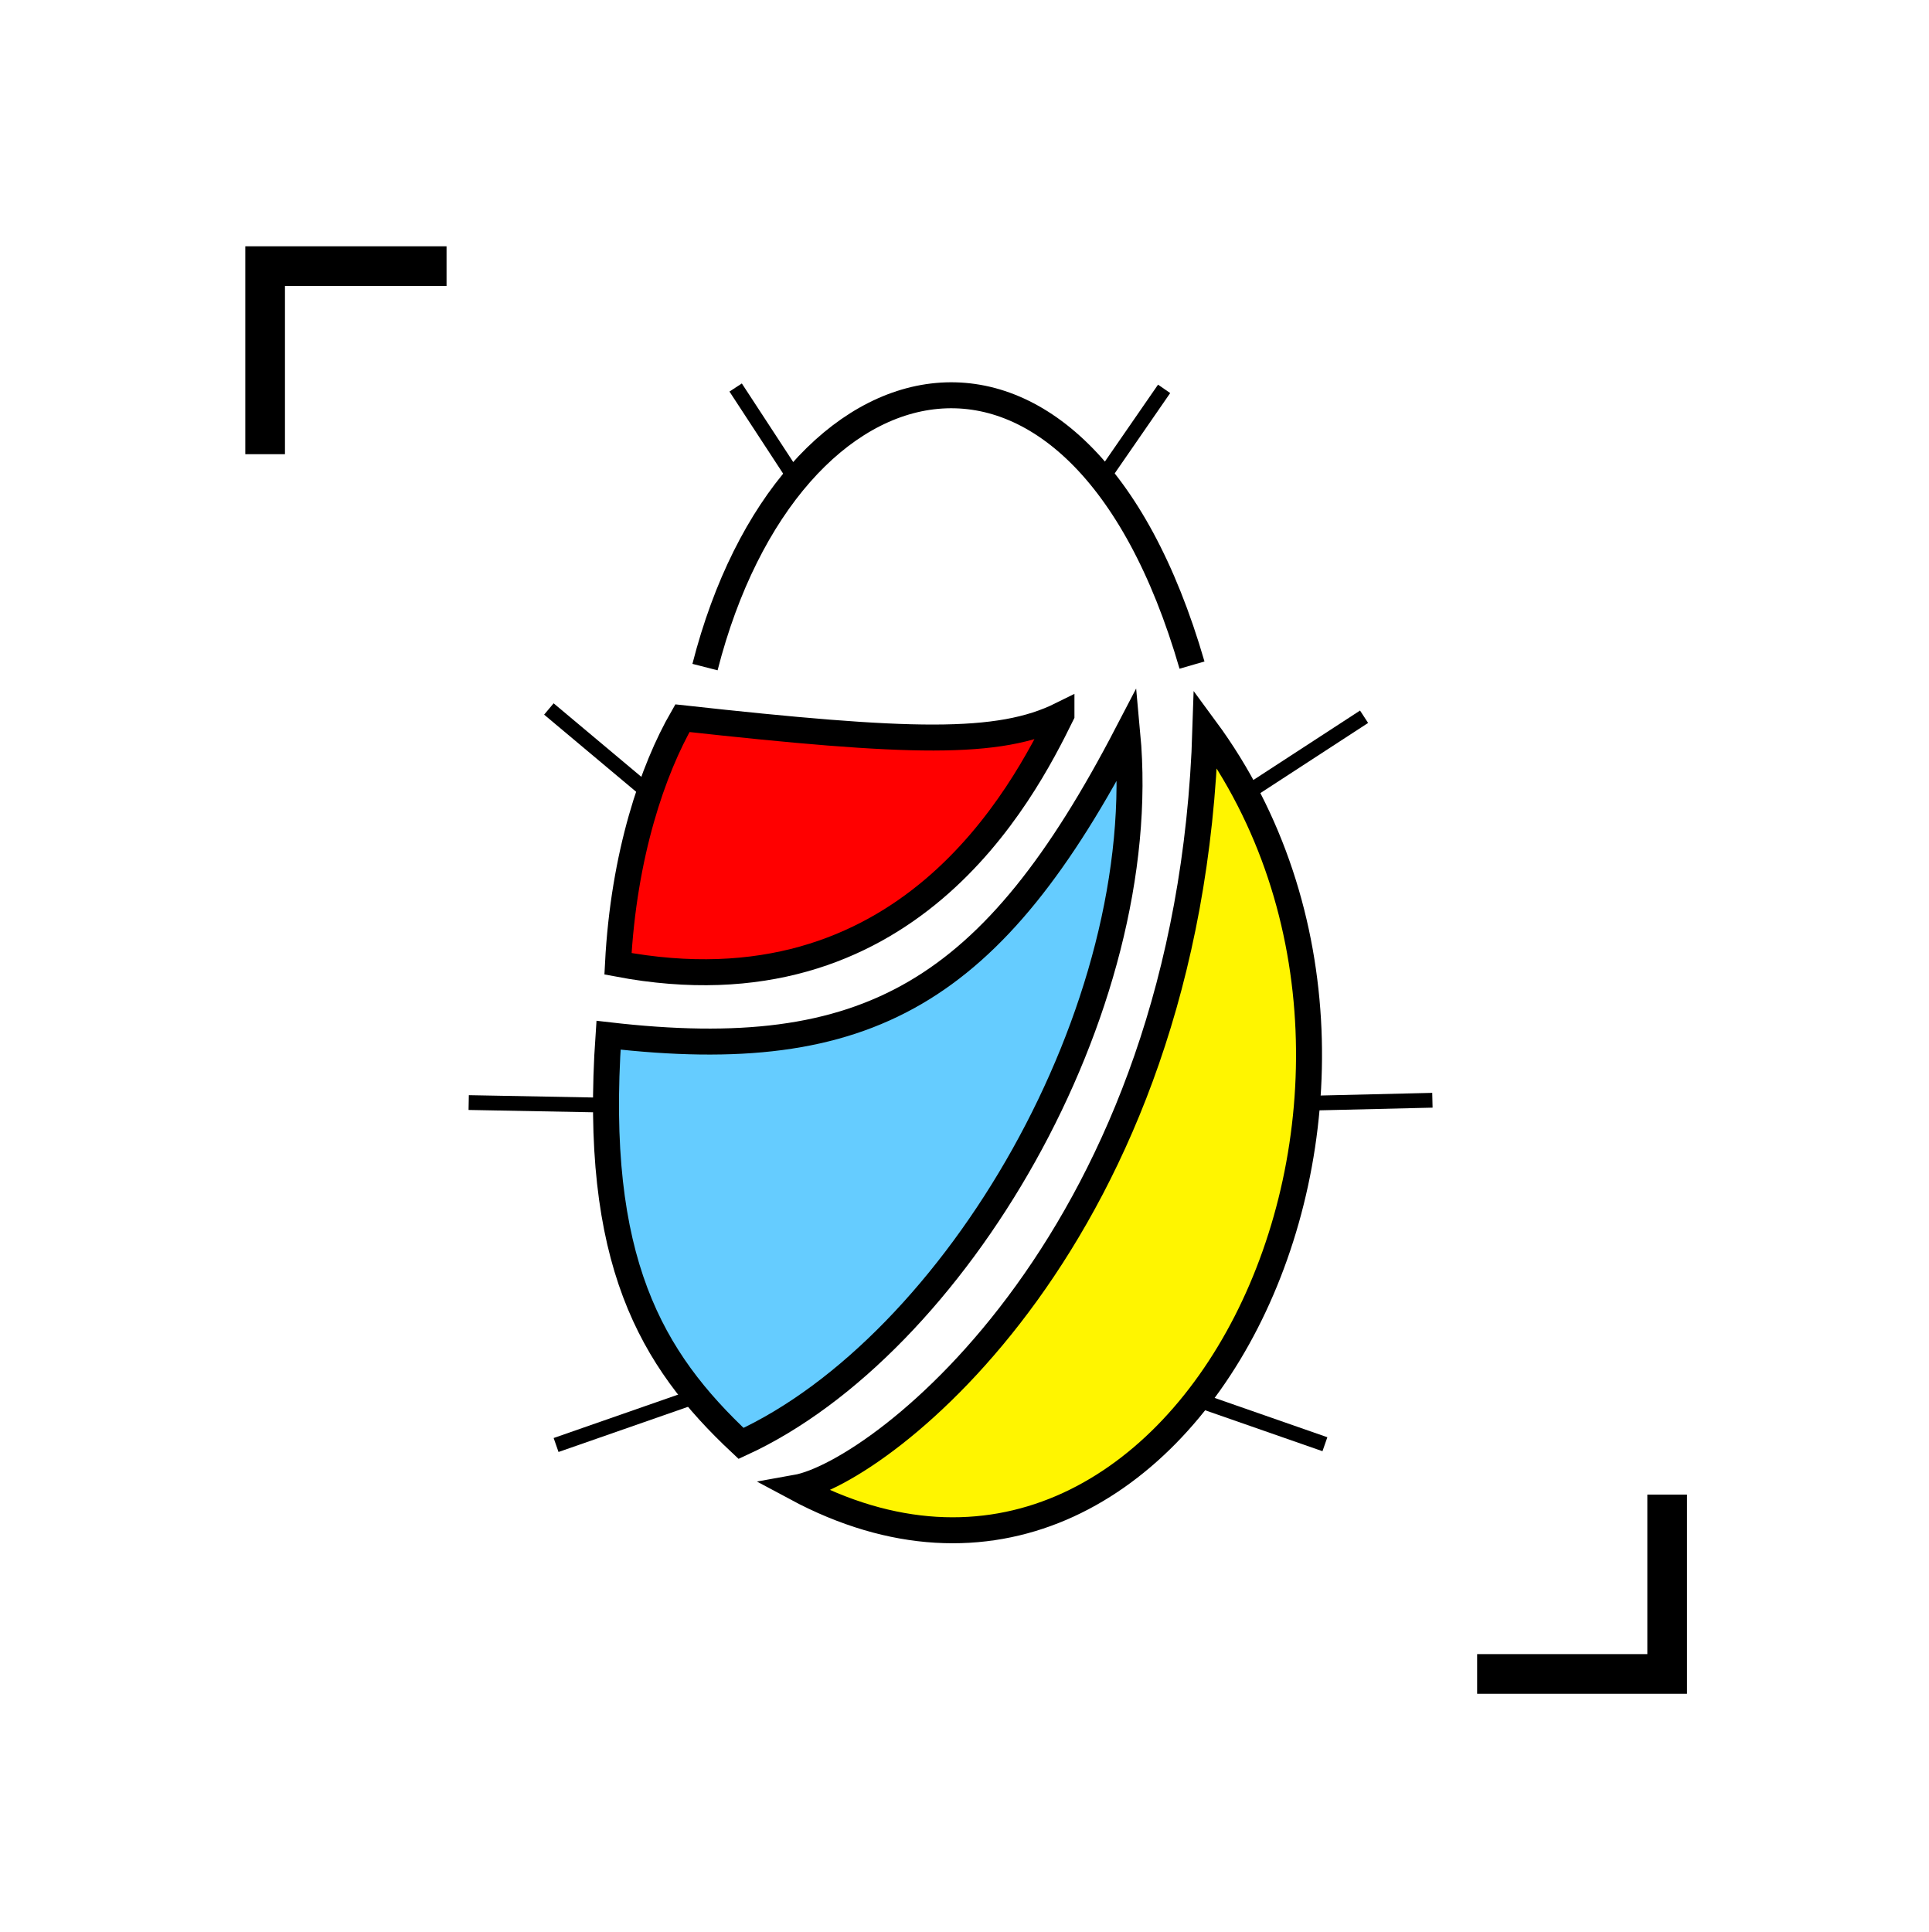
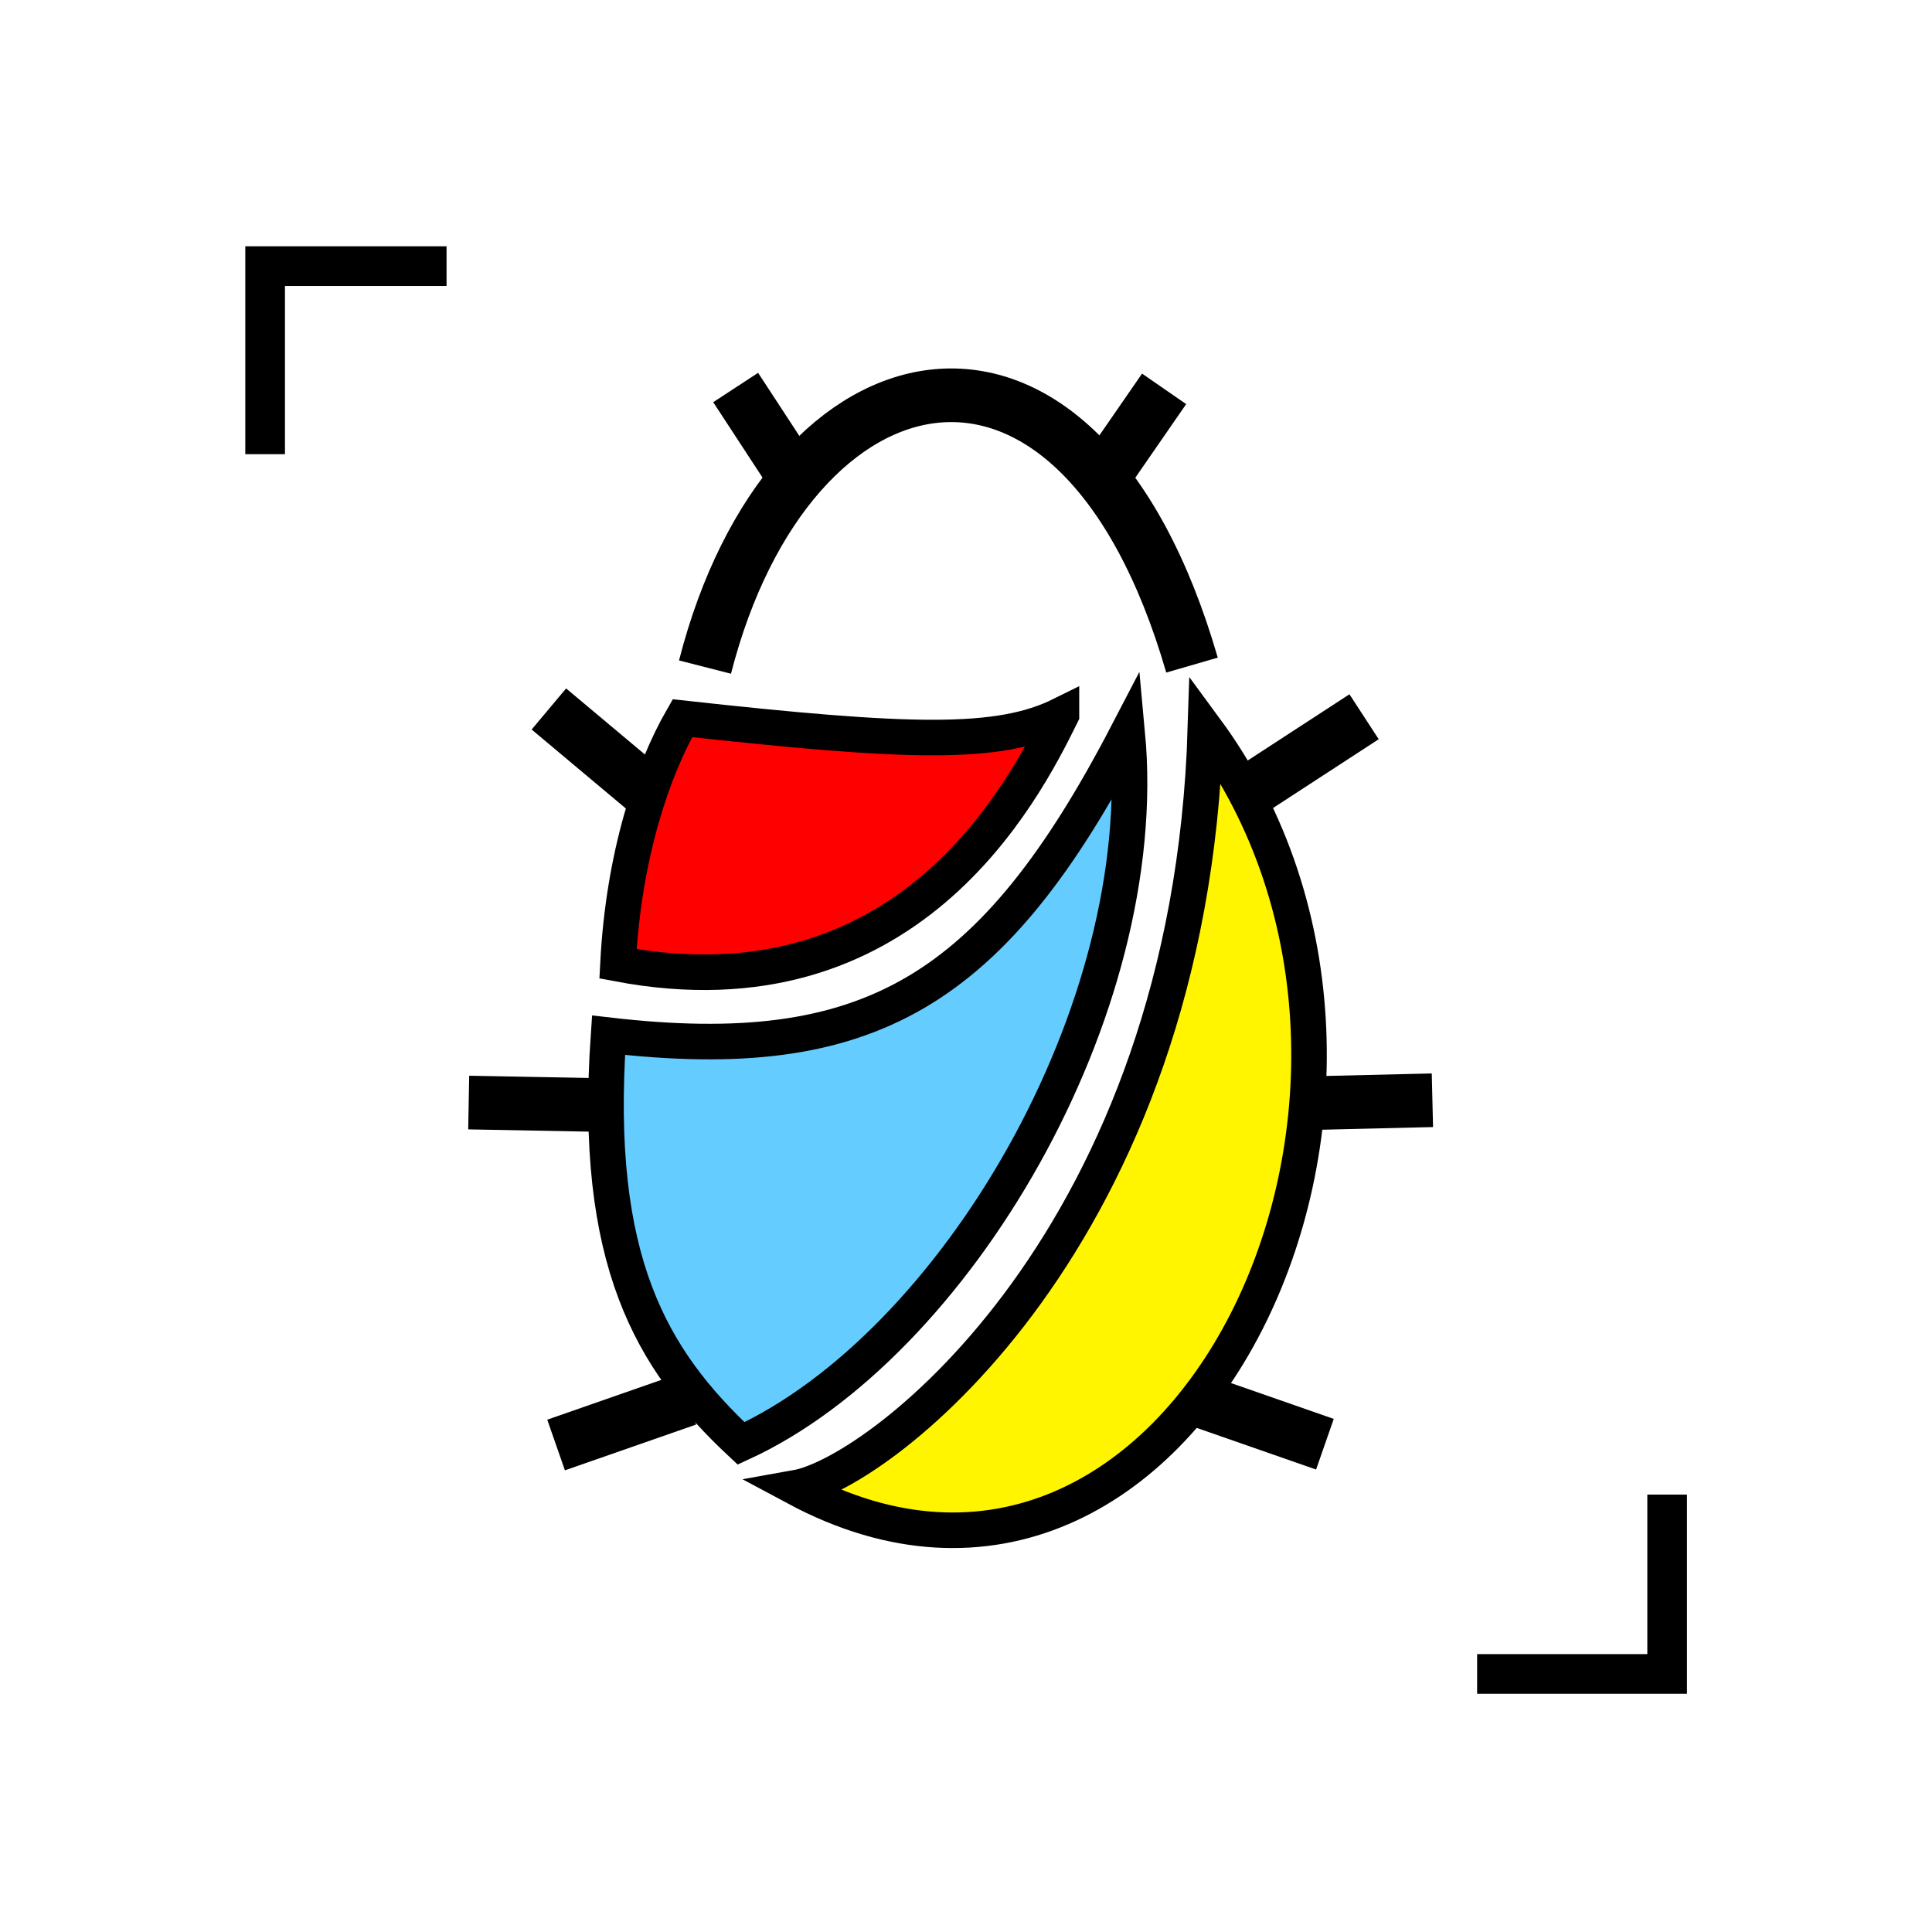
<svg xmlns="http://www.w3.org/2000/svg" id="svg2" height="128.25" width="128.01" version="1.1">
+   <defs id="defs21" />
  <g id="layer1" stroke-linejoin="miter" transform="matrix(0.740318,0,0,0.740318,-59.77143,-386.8343)" stroke="#000" stroke-linecap="butt" stroke-dasharray="none" stroke-miterlimit="4">
-     <path id="path2999" stroke-width="2.329" fill="none" d="m143.95,582.34c7.503-29.321,33.436-35.46,43.666-0.178" />
-     <path id="path3003" d="m175.91,586.62c-5.611,2.785-13.614,2.547-33.986,0.303-2.633,4.573-5.268,12.192-5.777,22.022,25.899,4.897,36.303-15.287,39.763-22.324z" stroke="#000" stroke-width="2.329" fill="#F00" />
-     <path id="path3005" stroke-width="2.329" fill="#65ccff" d="m135.3,615.35c23.338,2.694,34.422-3.816,46.514-27.043,2.299,24.733-15.479,54.858-34.63,63.643-8.055-7.536-13.289-16.359-11.884-36.6z" />
-     <path id="path3007" stroke-width="2.329" fill="#fff500" d="m188.82,587.89c-1.417,45.511-29.103,66.685-36.71,68.039,34.791,18.661,60.613-35.581,36.71-68.039z" />
-     <path id="path3783" stroke-width="1.326" fill="none" d="m151.83,565.12-5.132-7.849z" />
-     <path id="path3787" stroke-width="1.326" fill="none" d="m138.52,593.28-8.569-7.184" />
-     <path id="path3789" stroke-width="1.326" fill="none" d="m135.19,621.62-12.428-0.232" />
-     <path id="path3791" stroke-width="1.326" fill="none" d="m142.36,647.99-11.763,4.103" />
-     <path id="path3793" stroke-width="1.326" fill="none" d="m192.48,593.67,10.564-6.877" />
-     <path id="path3795" stroke-width="1.326" fill="none" d="m198.27,621.44,10.901-0.259" />
+     <path id="path2999" stroke-width="2.329" fill="none" d="m143.95,582.34c7.503-29.321,33.436-35.46,43.666-0.178" style="stroke-width:4.809;stroke-miterlimit:4;stroke-dasharray:none" />
+     <path id="path3003" d="m175.91,586.62c-5.611,2.785-13.614,2.547-33.986,0.303-2.633,4.573-5.268,12.192-5.777,22.022,25.899,4.897,36.303-15.287,39.763-22.324z" stroke="#000" stroke-width="2.329" fill="#F00" style="stroke-width:3.188;stroke-miterlimit:4;stroke-dasharray:none" />
+     <path id="path3005" stroke-width="2.329" fill="#65ccff" d="m135.3,615.35c23.338,2.694,34.422-3.816,46.514-27.043,2.299,24.733-15.479,54.858-34.63,63.643-8.055-7.536-13.289-16.359-11.884-36.6z" style="stroke-width:3.188;stroke-miterlimit:4;stroke-dasharray:none" />
+     <path id="path3007" stroke-width="2.329" fill="#fff500" d="m188.82,587.89c-1.417,45.511-29.103,66.685-36.71,68.039,34.791,18.661,60.613-35.581,36.71-68.039z" style="stroke-width:3.188;stroke-miterlimit:4;stroke-dasharray:none" />
+     <path id="path3783" stroke-width="1.326" fill="none" d="m151.83,565.12-5.132-7.849z" style="stroke-width:4.809;stroke-miterlimit:4;stroke-dasharray:none" />
+     <path id="path3787" stroke-width="1.326" fill="none" d="m138.52,593.28-8.569-7.184" style="stroke-width:4.809;stroke-miterlimit:4;stroke-dasharray:none" />
+     <path id="path3789" stroke-width="1.326" fill="none" d="m135.19,621.62-12.428-0.232" style="stroke-width:4.809;stroke-miterlimit:4;stroke-dasharray:none" />
+     <path id="path3791" stroke-width="1.326" fill="none" d="m142.36,647.99-11.763,4.103" style="stroke-width:4.809;stroke-miterlimit:4;stroke-dasharray:none" />
+     <path id="path3793" stroke-width="1.326" fill="none" d="m192.48,593.67,10.564-6.877" style="stroke-width:4.809;stroke-miterlimit:4;stroke-dasharray:none" />
+     <path id="path3795" stroke-width="1.326" fill="none" d="m198.27,621.44,10.901-0.259" style="stroke-width:4.809;stroke-miterlimit:4;stroke-dasharray:none" />
    <path id="path3801" d="m104.51,563.25,0-16.863,16.266,0" stroke-miterlimit="4" stroke-dasharray="none" stroke-width="3.556" fill="none" />
    <path id="path3803" d="m230.22,656.54,0,16.082-17.039,0" stroke-miterlimit="4" stroke-dasharray="none" stroke-width="3.556" fill="none" />
-     <path id="path3783-3" stroke-width="1.326" fill="none" d="m179.61,565.36,5.505-7.968z" />
-     <path id="path3791-3" stroke-width="1.326" fill="none" d="m187.77,647.92,11.763,4.103" />
+     <path id="path3783-3" stroke-width="1.326" fill="none" d="m179.61,565.36,5.505-7.968z" style="stroke-width:4.809;stroke-miterlimit:4;stroke-dasharray:none" />
+     <path id="path3791-3" stroke-width="1.326" fill="none" d="m187.77,647.92,11.763,4.103" style="stroke-width:4.809;stroke-miterlimit:4;stroke-dasharray:none" />
  </g>
</svg>
